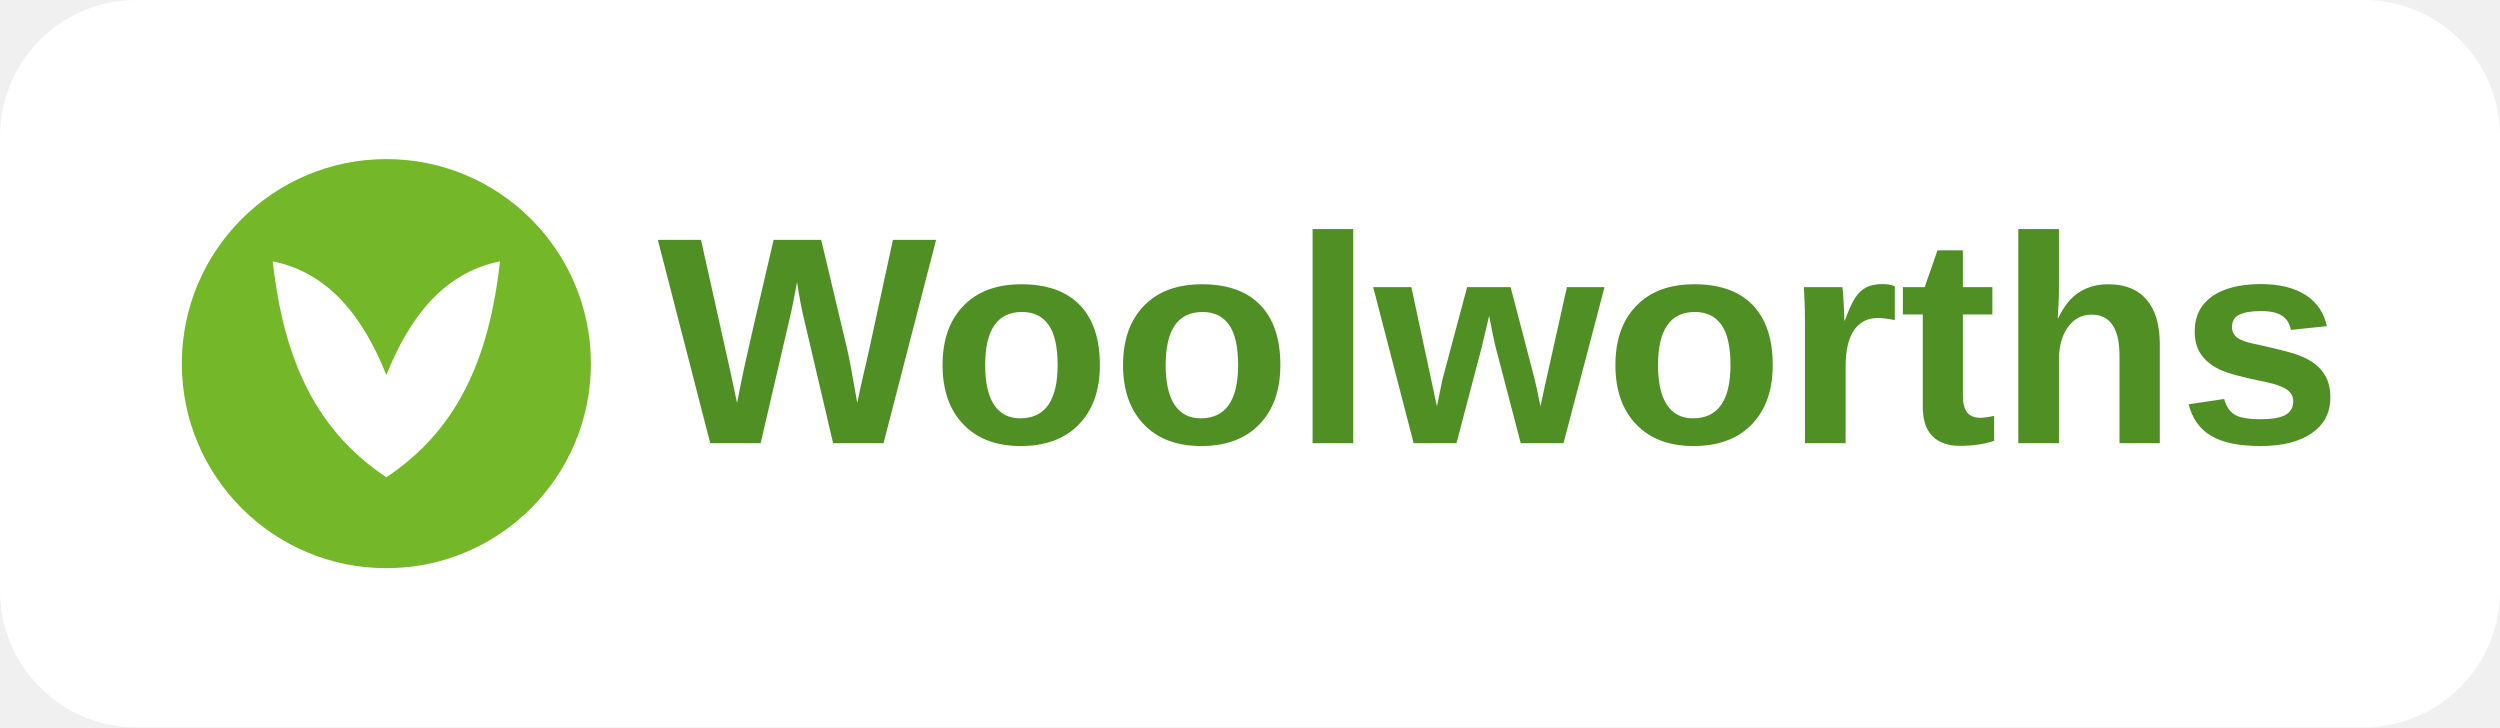
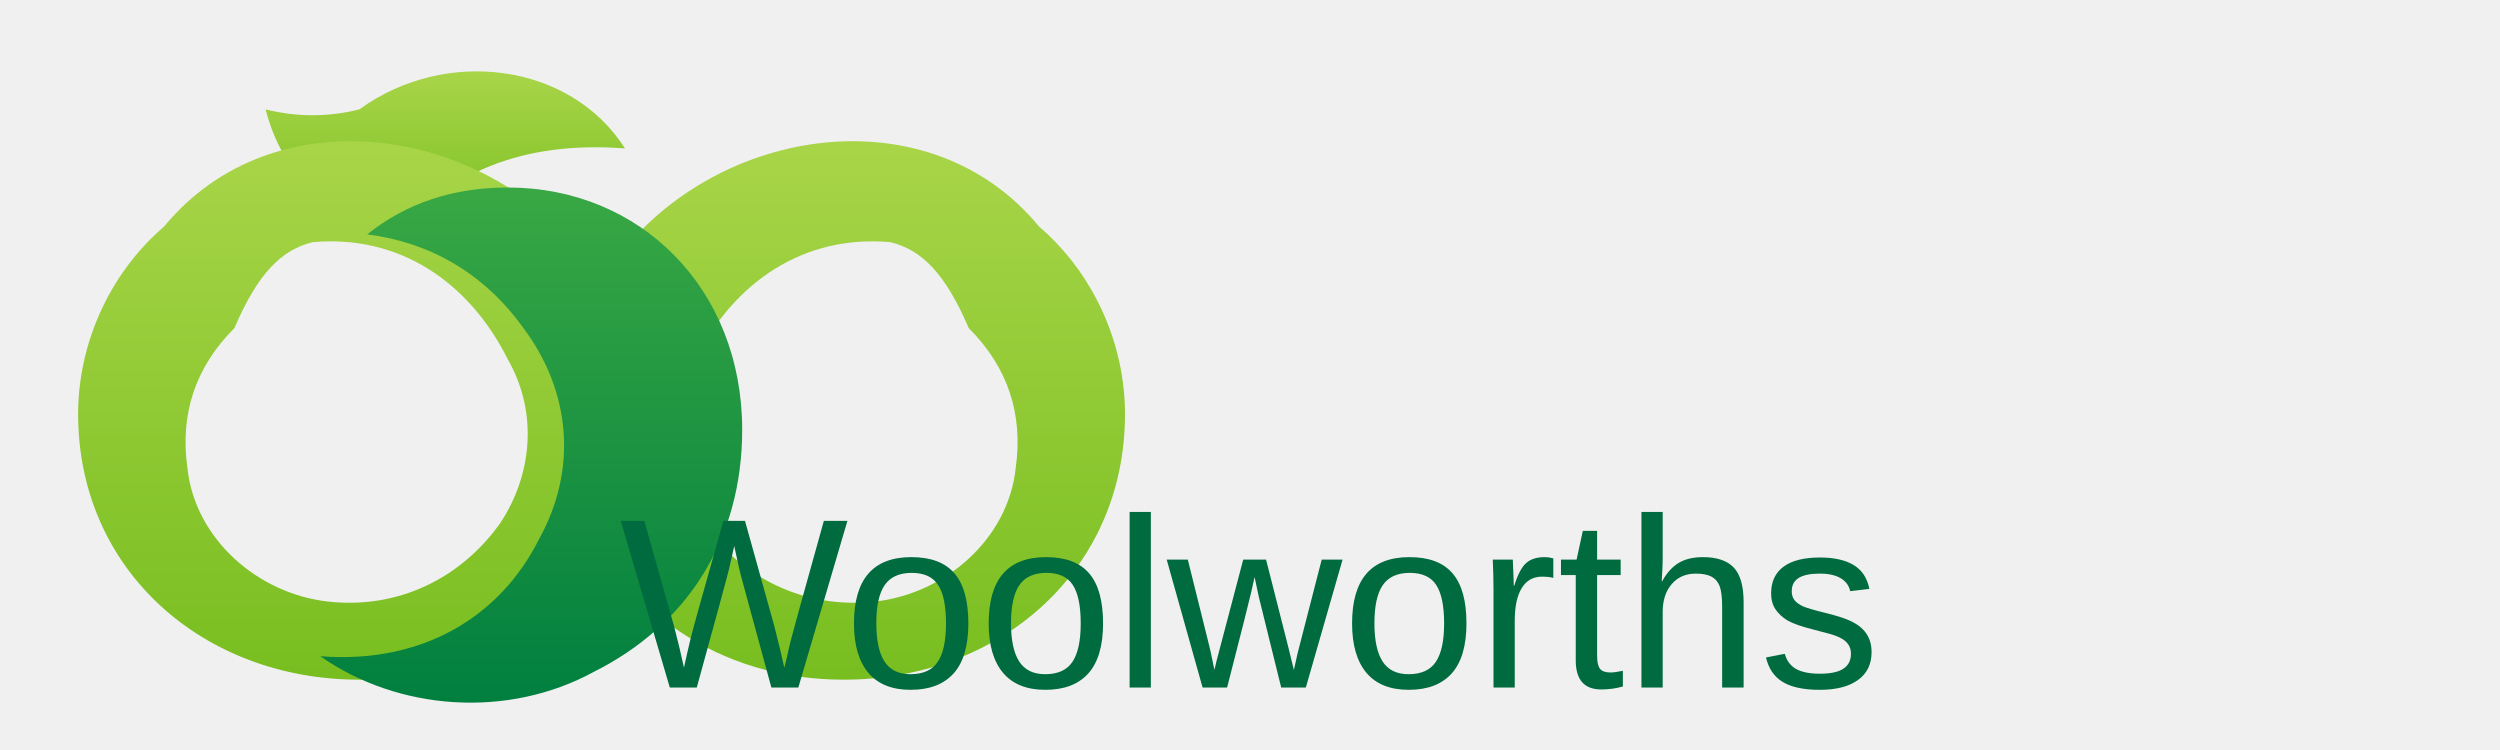
- <svg xmlns="http://www.w3.org/2000/svg" viewBox="0 0 220 64" role="img" aria-labelledby="title">
-   <rect width="220" height="64" rx="12" fill="#ffffff" />
-   <circle cx="34" cy="32" r="18" fill="#74b82a" />
-   <path d="M24 23c5 1 8 5 10 10 2-5 5-9 10-10-1 9-4 15-10 19-6-4-9-10-10-19z" fill="#ffffff" />
-   <text x="132" y="39" text-anchor="middle" font-family="Arial, Helvetica, sans-serif" font-size="26" font-weight="700" fill="#4f8f24">Woolworths</text>
+ <svg xmlns="http://www.w3.org/2000/svg" viewBox="0 0 320 96" role="img" aria-labelledby="title">
+   <defs>
+     <linearGradient id="wwLight" x1="0" y1="0" x2="0" y2="1">
+       <stop offset="0" stop-color="#a8d548" />
+       <stop offset="1" stop-color="#78be20" />
+     </linearGradient>
+     <linearGradient id="wwDark" x1="0" y1="0" x2="0" y2="1">
+       <stop offset="0" stop-color="#39a844" />
+       <stop offset="1" stop-color="#007f3f" />
+     </linearGradient>
+   </defs>
+   <g transform="translate(4 4)">
+     <path d="M42 10c11-8 27-6 34 5-13-1-23 3-30 12-8-3-14-9-16-17 4 1 8 1 12 0z" fill="url(#wwLight)" />
+     <path d="M17 25C31 8 58 12 71 29c7 9 9 20 5 31-5 14-18 23-34 23C22 83 6 69 6 49c0-9 4-18 11-24zm9 13c-5 5-7 11-6 18 1 9 9 16 18 17 9 1 17-3 22-10 4-6 5-14 1-21-5-10-14-16-25-15-4 1-7 4-10 11z" fill="url(#wwLight)" />
+     <path d="M75 29c13-17 40-21 54-4 7 6 11 15 11 24 0 20-16 34-36 34-16 0-29-9-34-23-4-11-2-22 5-31zm35-2c-11-1-20 5-25 15-4 7-3 15 1 21 5 7 13 11 22 10 9-1 17-8 18-17 1-7-1-13-6-18-3-7-6-10-10-11z" fill="url(#wwLight)" />
+     <path d="M61 20c17 0 30 13 30 31 0 14-7 25-19 31-11 6-25 5-35-2 13 1 23-5 28-15 5-9 4-19-2-27-5-7-12-11-20-12 5-4 11-6 18-6z" fill="url(#wwDark)" />
+   </g>
+   <text x="160" y="88" text-anchor="middle" font-family="Arial, Helvetica, sans-serif" font-size="31" font-weight="400" fill="#006b3f">Woolworths</text>
</svg>
